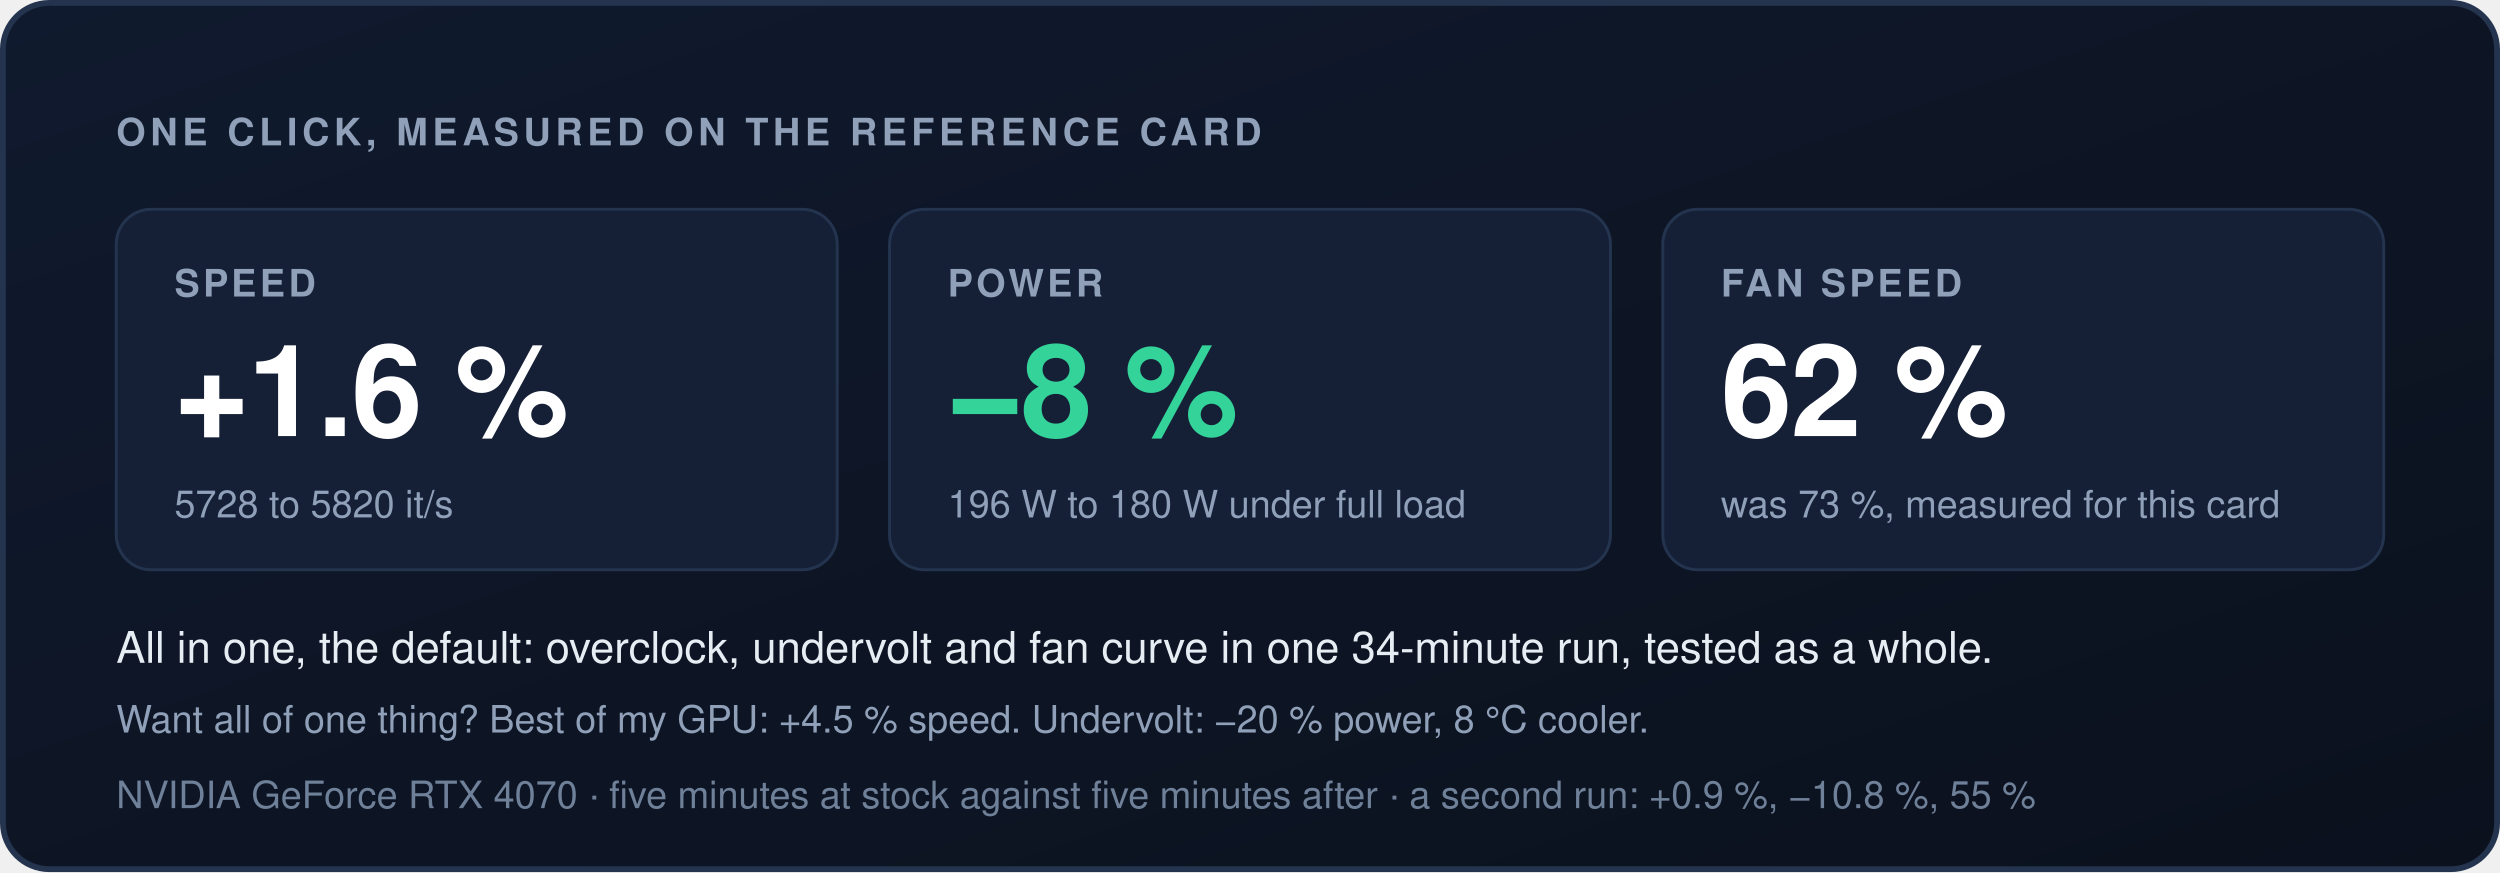
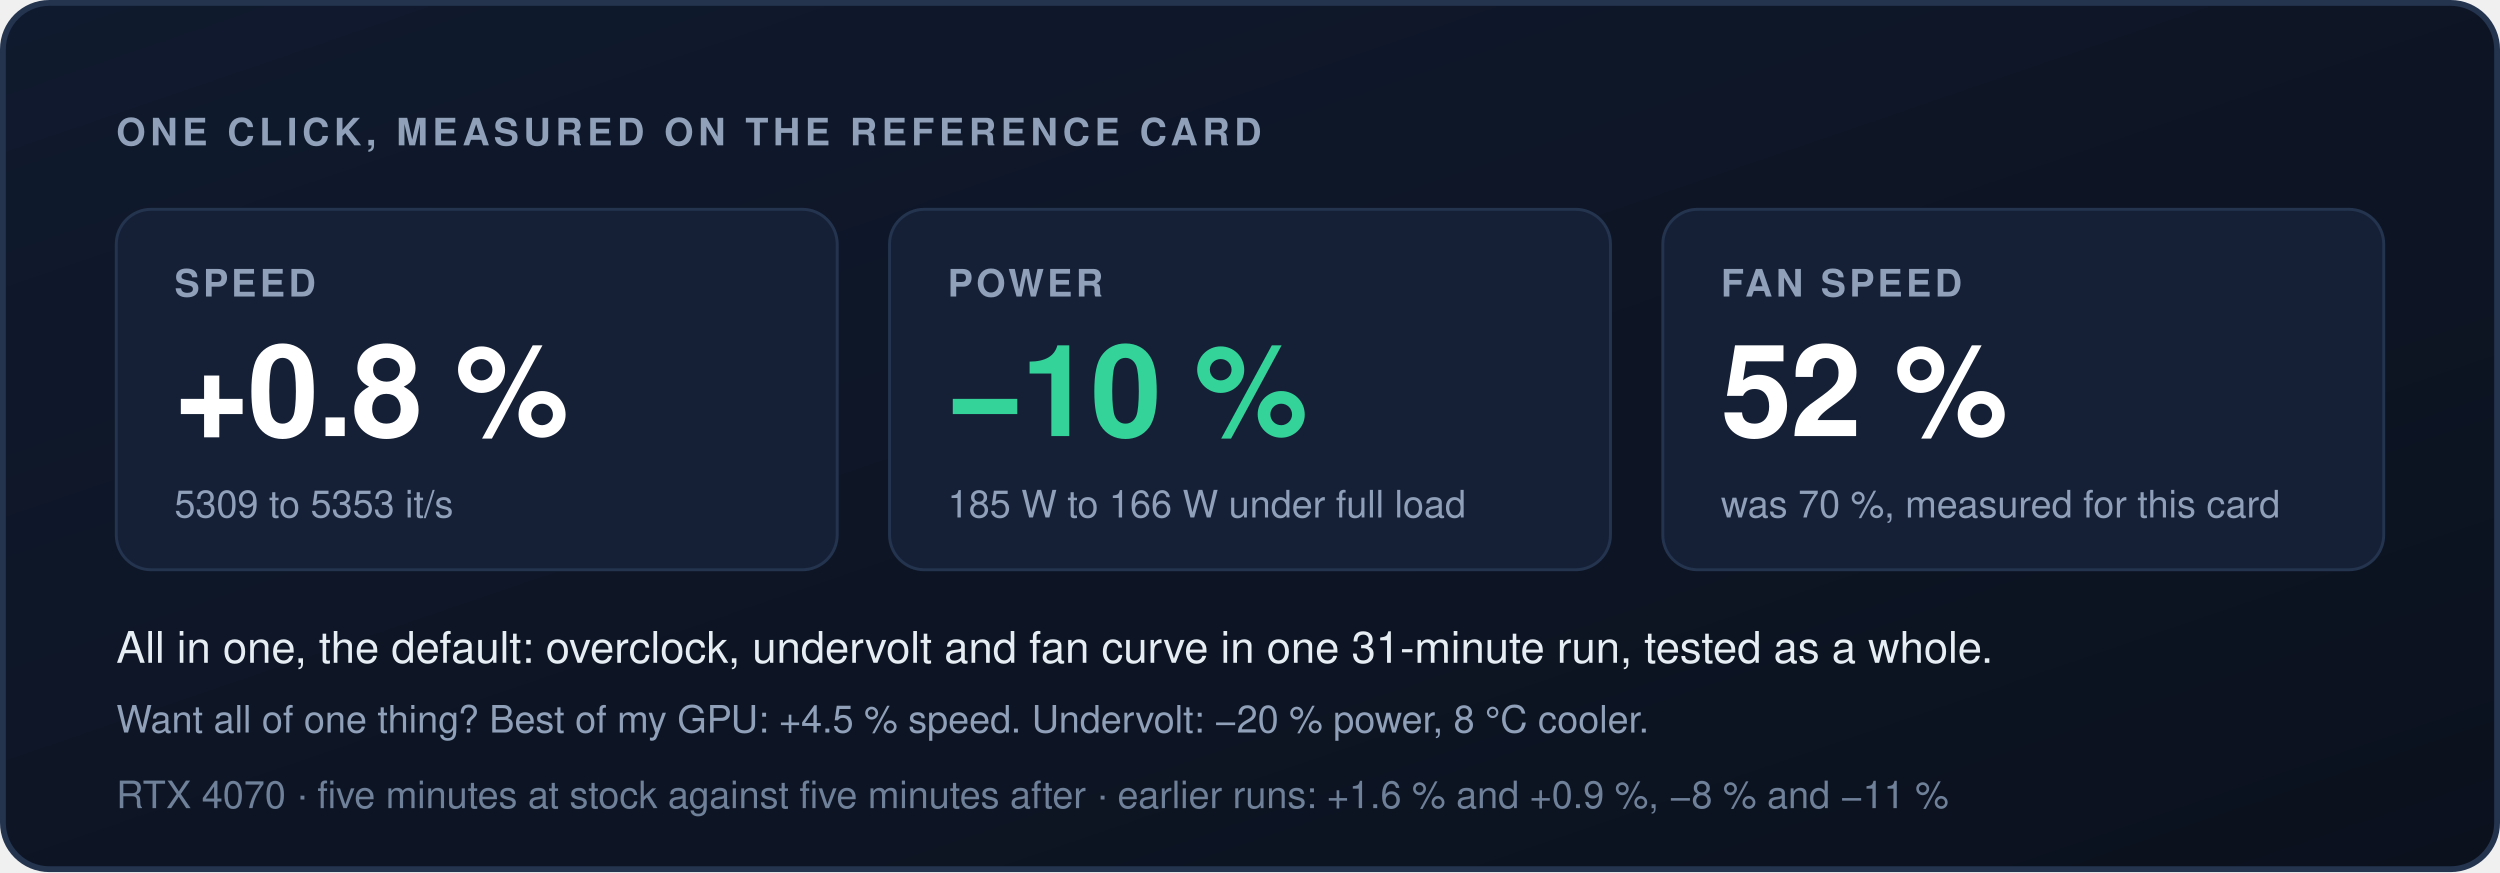
<svg xmlns="http://www.w3.org/2000/svg" viewBox="0 0 860 300" width="860" height="300" role="img" aria-labelledby="t d" font-family="'Segoe UI', -apple-system, Helvetica, Arial, sans-serif">
  <defs>
    <linearGradient id="bg" x1="0" y1="0" x2="1" y2="1">
      <stop offset="0" stop-color="#101a2e" />
      <stop offset="1" stop-color="#0b111d" />
    </linearGradient>
  </defs>
  <rect x="1" y="1" width="858" height="298" rx="16" fill="url(#bg)" stroke="#24344f" stroke-width="2" />
  <text x="40" y="50" fill="#8fa0b8" font-size="13" font-weight="600" letter-spacing="1.6">ONE CLICK, MEASURED ON THE REFERENCE CARD</text>
  <g>
    <rect x="40" y="72" width="248" height="124" rx="12" fill="#152037" stroke="#24344f" />
    <text x="60" y="102" fill="#8fa0b8" font-size="13" font-weight="600" letter-spacing="1.2">SPEED</text>
-     <text x="60" y="150" fill="#ffffff" font-size="44" font-weight="700" letter-spacing="-0.5">+1.6 %</text>
-     <text x="60" y="178" fill="#8fa0b8" font-size="13">5728 to 5820 it/s</text>
+     <text x="60" y="150" fill="#ffffff" font-size="44" font-weight="700" letter-spacing="-0.5">+0.8 %</text>
+     <text x="60" y="178" fill="#8fa0b8" font-size="13">5309 to 5353 it/s</text>
    <rect x="306" y="72" width="248" height="124" rx="12" fill="#152037" stroke="#24344f" />
    <text x="326" y="102" fill="#8fa0b8" font-size="13" font-weight="600" letter-spacing="1.2">POWER</text>
-     <text x="326" y="150" fill="#34d399" font-size="44" font-weight="700" letter-spacing="-0.5">−8 %</text>
-     <text x="326" y="178" fill="#8fa0b8" font-size="13">196 W to 180 W under full load</text>
+     <text x="326" y="150" fill="#34d399" font-size="44" font-weight="700" letter-spacing="-0.5">−10 %</text>
+     <text x="326" y="178" fill="#8fa0b8" font-size="13">185 W to 166 W under full load</text>
    <rect x="572" y="72" width="248" height="124" rx="12" fill="#152037" stroke="#24344f" />
    <text x="592" y="102" fill="#8fa0b8" font-size="13" font-weight="600" letter-spacing="1.2">FAN SPEED</text>
-     <text x="592" y="150" fill="#ffffff" font-size="44" font-weight="700" letter-spacing="-0.5">62 %</text>
-     <text x="592" y="178" fill="#8fa0b8" font-size="13">was 73 %, measured for this card</text>
+     <text x="592" y="150" fill="#ffffff" font-size="44" font-weight="700" letter-spacing="-0.5">52 %</text>
+     <text x="592" y="178" fill="#8fa0b8" font-size="13">was 70 %, measured for this card</text>
  </g>
-   <text x="40" y="228" fill="#e6edf3" font-size="15">All in one, the default: overclock, undervolt and fan curve in one 34-minute run, tested as a whole.</text>
+   <text x="40" y="228" fill="#e6edf3" font-size="15">All in one, the default: overclock, undervolt and fan curve in one 31-minute run, tested as a whole.</text>
  <text x="40" y="252" fill="#8fa0b8" font-size="13">Want all of one thing? Best of my GPU: +4.5 % speed. Undervolt: −20 % power, 8 °C cooler.</text>
-   <text x="40" y="278" fill="#6f8099" font-size="13">NVIDIA GeForce RTX 4070 · five minutes at stock against five minutes after · a second run: +0.9 %, −10.8 %, 55 %</text>
+   <text x="40" y="278" fill="#6f8099" font-size="13">RTX 4070 · five minutes at stock against five minutes after · earlier runs: +1.6 % and +0.9 %, −8 % and −11 %</text>
</svg>
